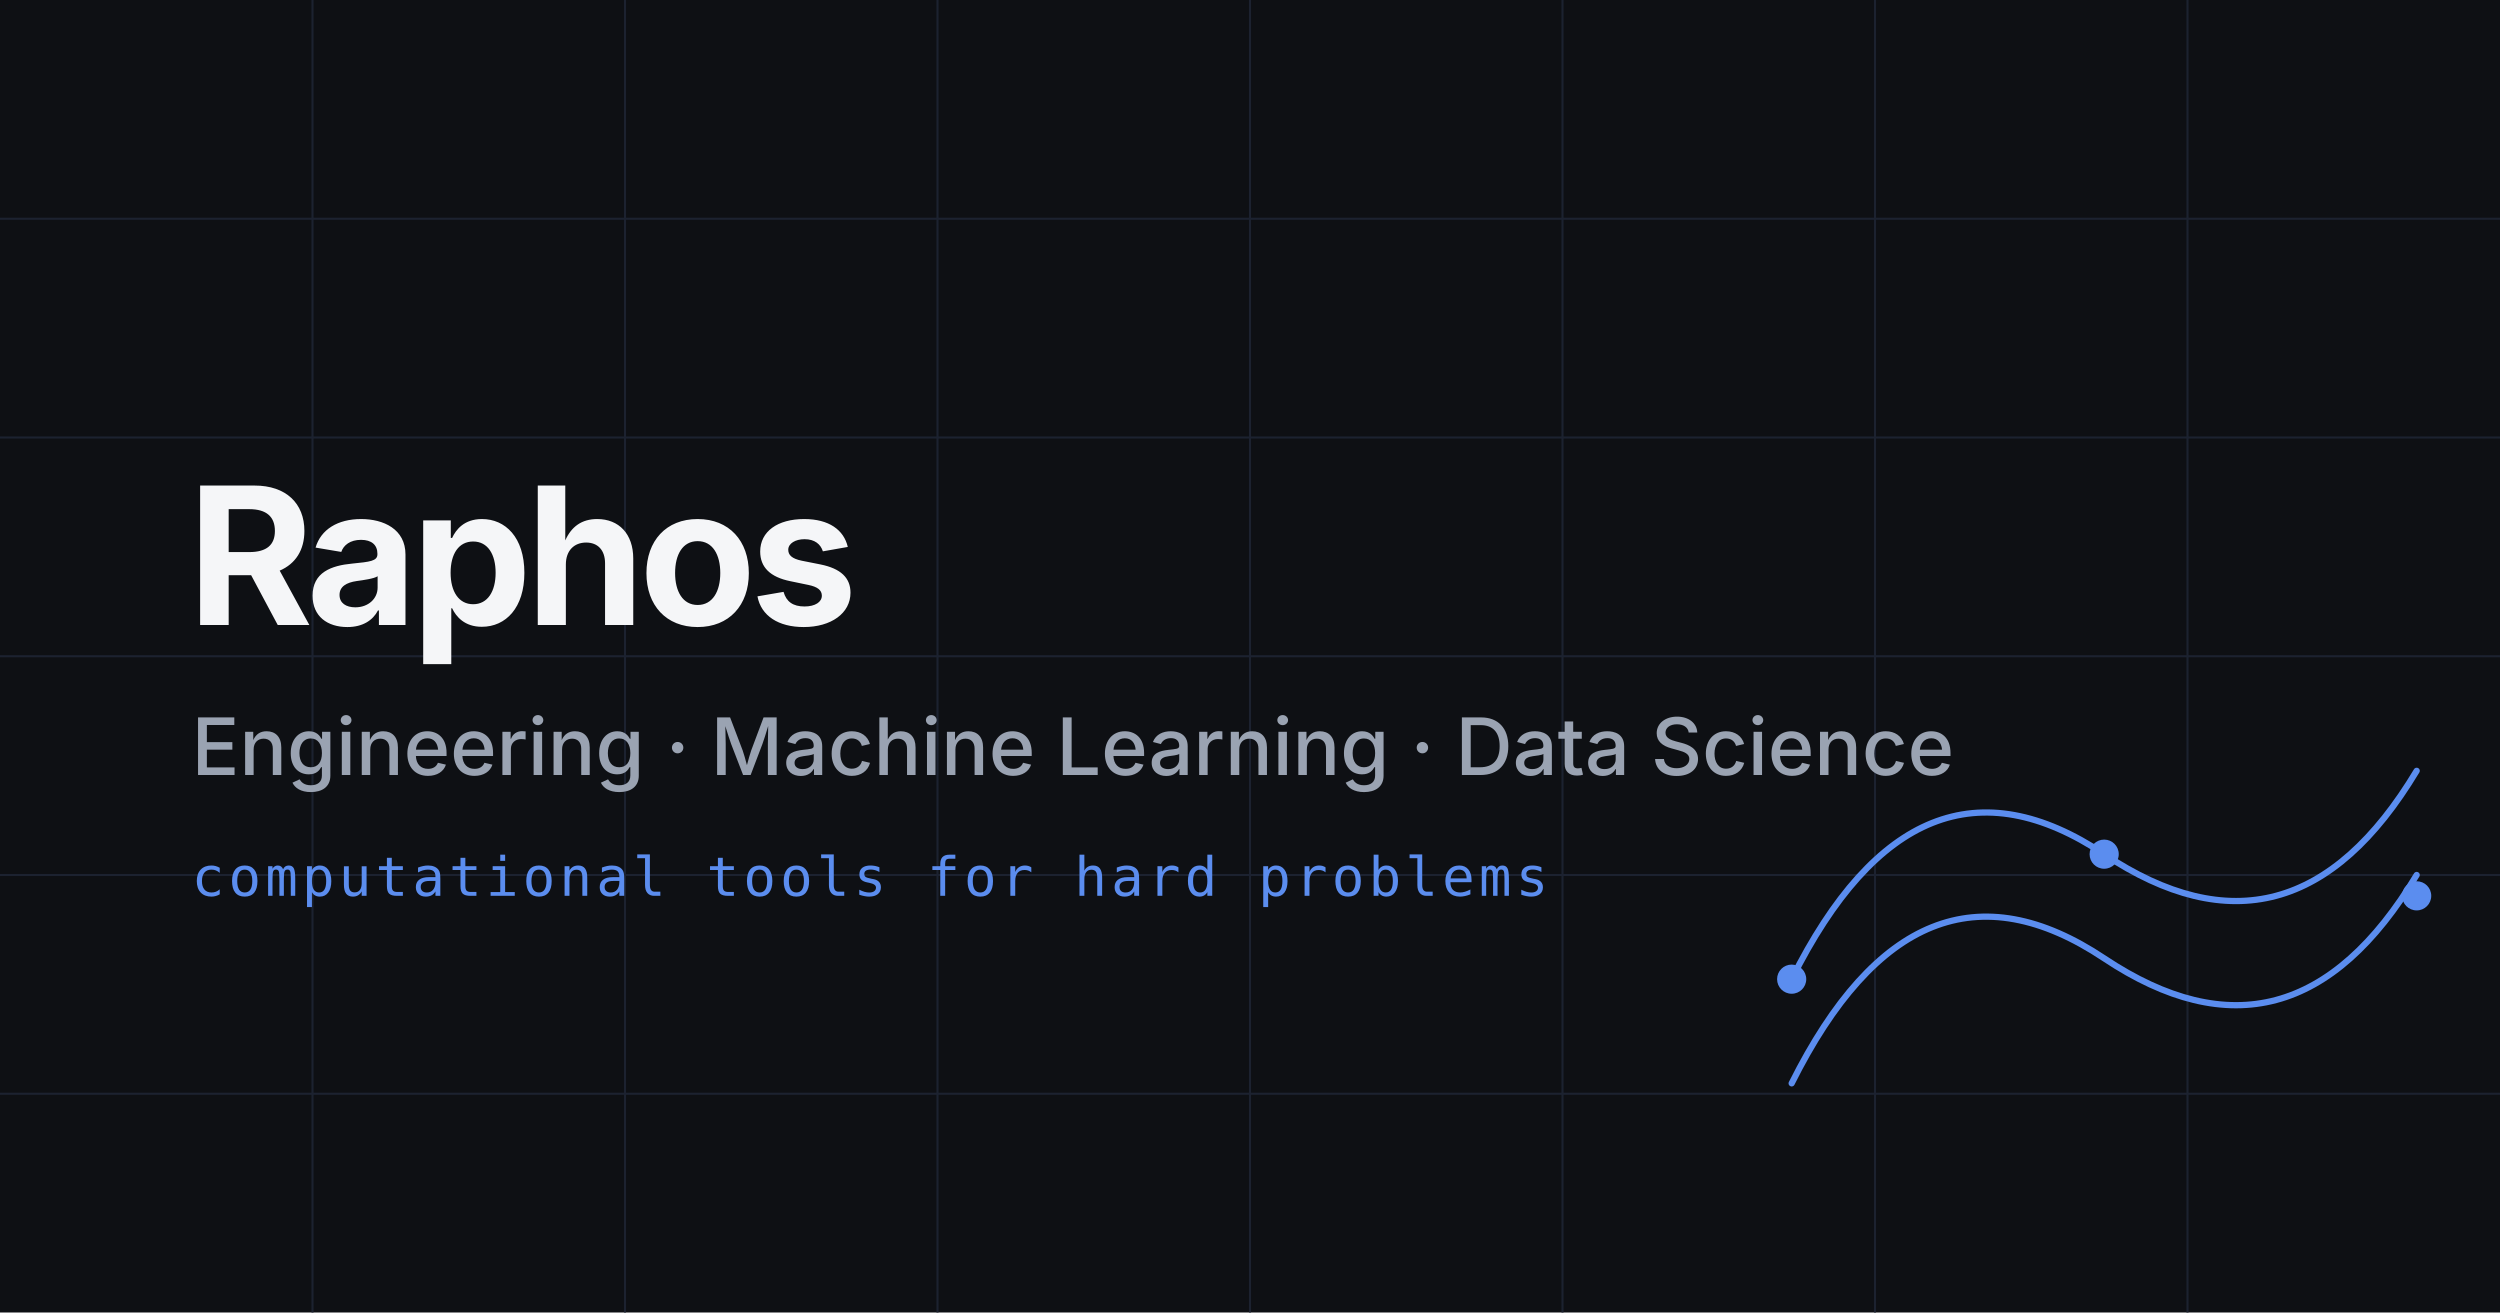
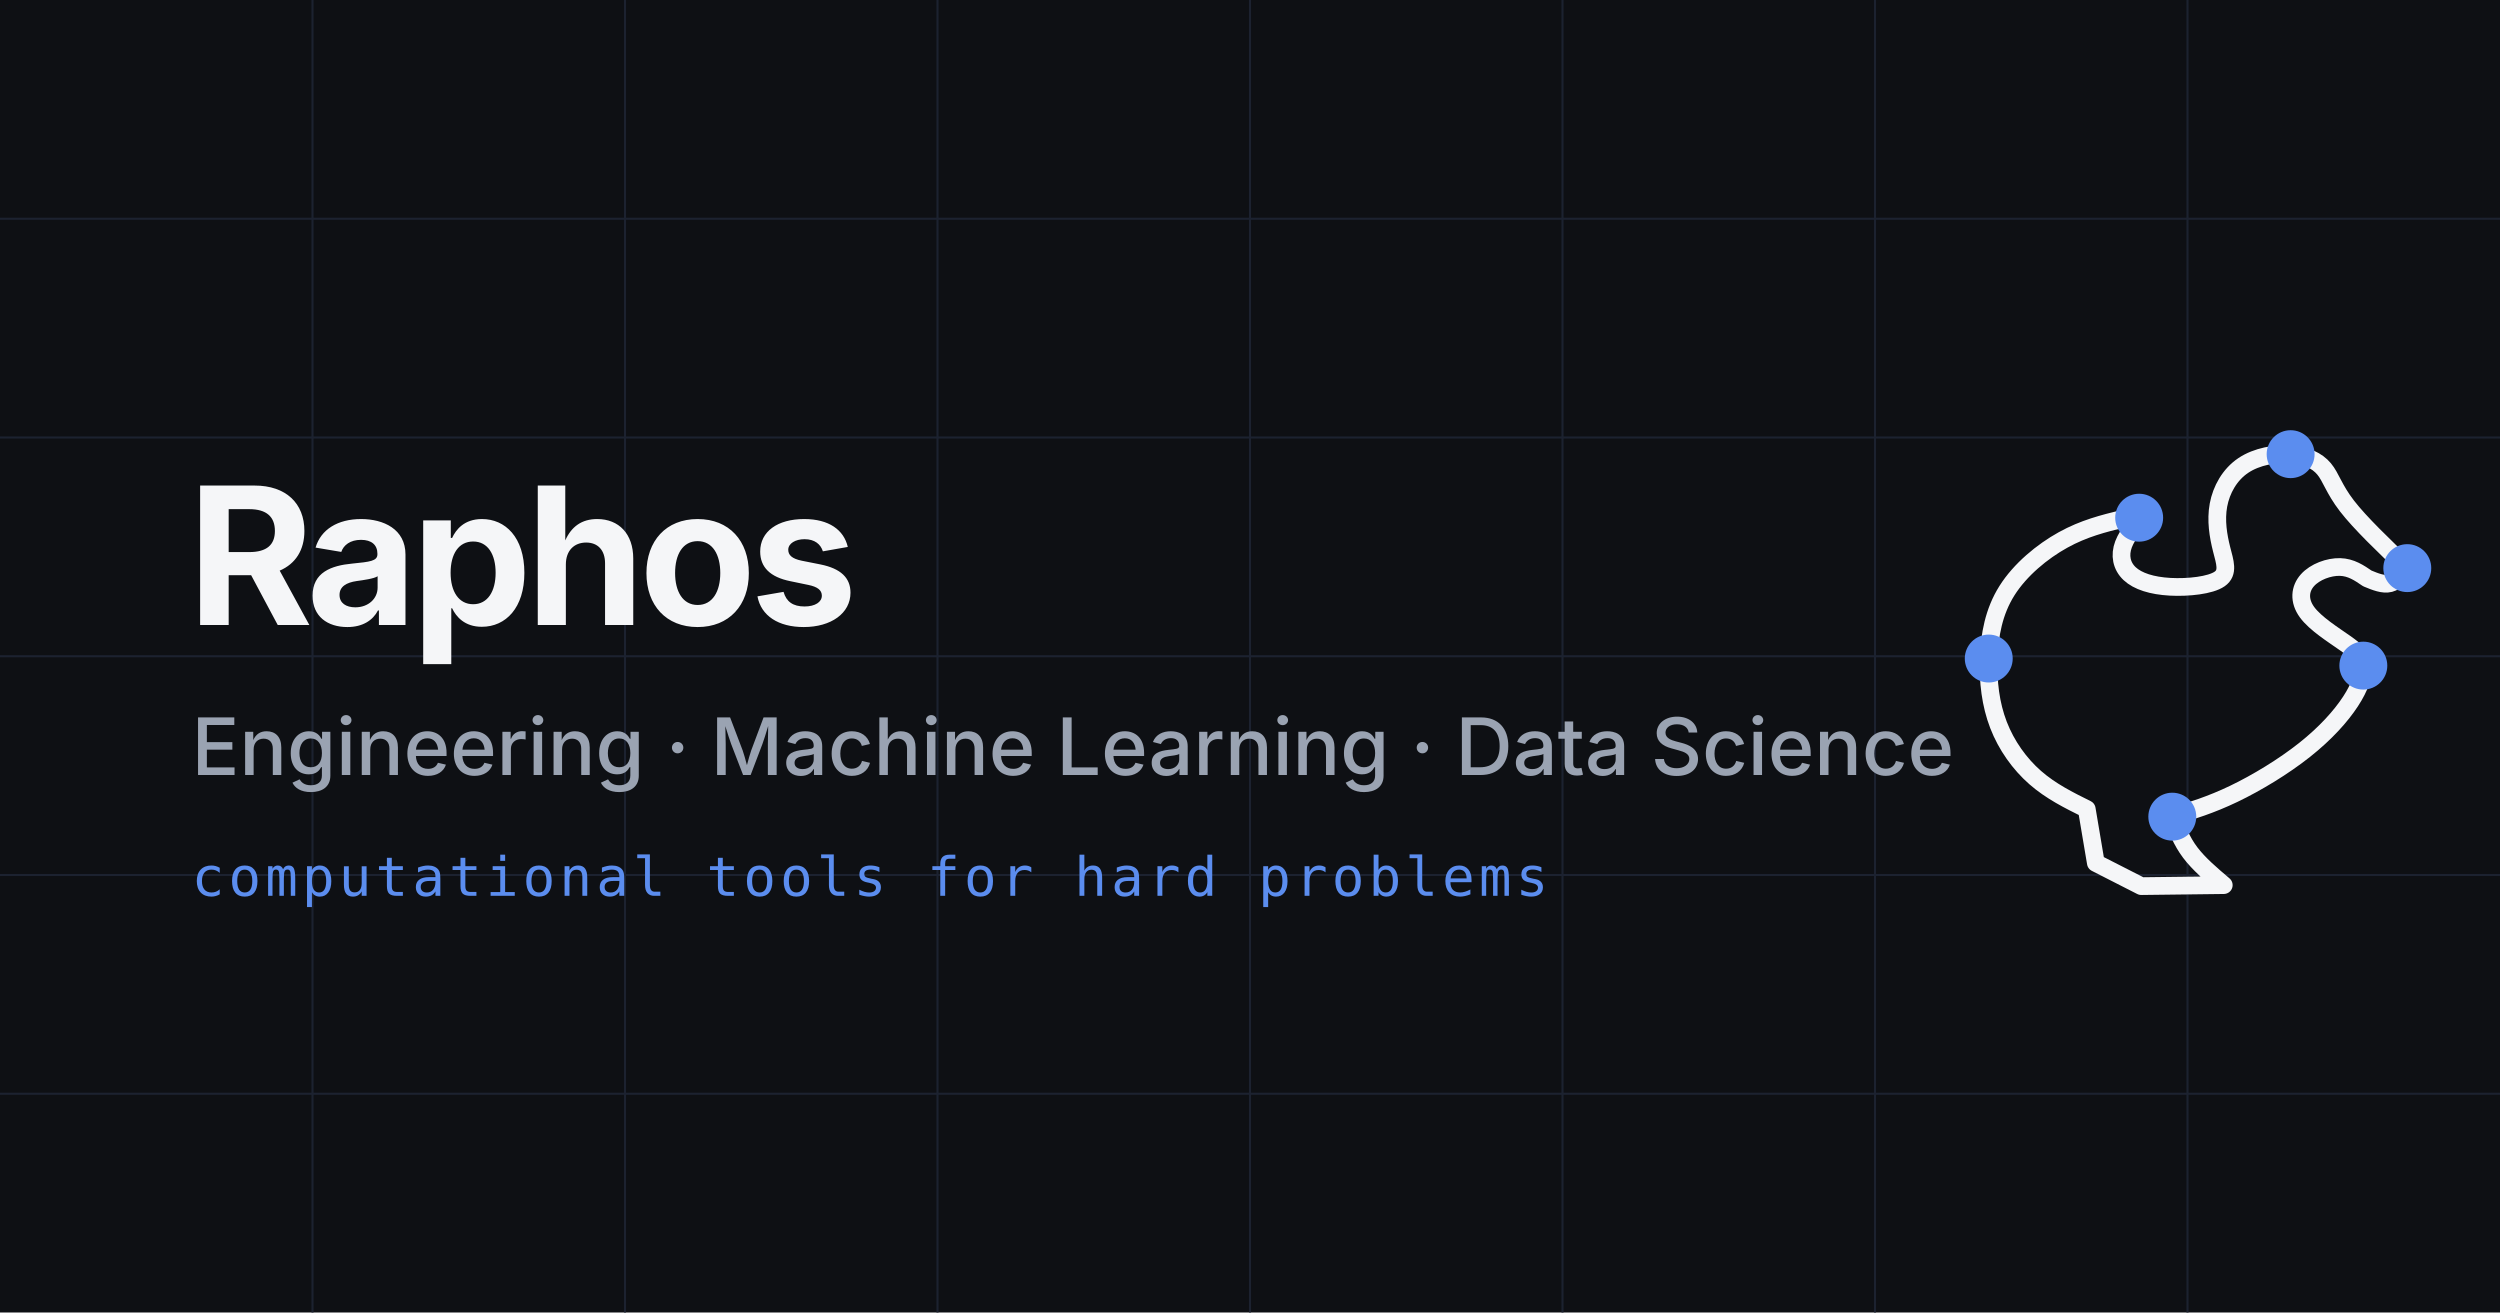
<svg xmlns="http://www.w3.org/2000/svg" width="1200" height="630" viewBox="0 0 1200 630">
  <rect width="1200" height="630" fill="#0e1014" />
  <g stroke="#1c2230" stroke-width="1">
    <g>
      <line x1="0" y1="105" x2="1200" y2="105" />
      <line x1="0" y1="210" x2="1200" y2="210" />
      <line x1="0" y1="315" x2="1200" y2="315" />
      <line x1="0" y1="420" x2="1200" y2="420" />
      <line x1="0" y1="525" x2="1200" y2="525" />
    </g>
    <g>
      <line x1="150" y1="0" x2="150" y2="630" />
      <line x1="300" y1="0" x2="300" y2="630" />
      <line x1="450" y1="0" x2="450" y2="630" />
      <line x1="600" y1="0" x2="600" y2="630" />
      <line x1="750" y1="0" x2="750" y2="630" />
      <line x1="900" y1="0" x2="900" y2="630" />
      <line x1="1050" y1="0" x2="1050" y2="630" />
    </g>
  </g>
  <text x="90" y="300" fill="#f5f6f8" font-family="Inter, Arial, sans-serif" font-size="92" font-weight="700" letter-spacing="-3">Raphos</text>
  <text x="92" y="372" fill="#9aa3b2" font-family="Inter, Arial, sans-serif" font-size="38" font-weight="500">Engineering · Machine Learning · Data Science</text>
  <text x="92" y="430" fill="#5b8def" font-family="SFMono-Regular, Consolas, monospace" font-size="26" letter-spacing="2">computational tools for hard problems</text>
-   <g stroke="#5b8def" stroke-width="3" fill="none" stroke-linecap="round">
-     <path d="M860 470 q60 -120 150 -60 q90 60 150 -40" />
-     <path d="M860 520 q60 -120 150 -60 q90 60 150 -40" />
-   </g>
-   <g fill="#5b8def">
-     <circle cx="860" cy="470" r="7" />
-     <circle cx="1010" cy="410" r="7" />
-     <circle cx="1160" cy="430" r="7" />
+   <g transform="translate(932.5 201.3) scale(10)">
+     <path d="m 11.02,19.067 c 0.924,-0.281 1.849,-0.563 2.952,-1.093 1.103,-0.529 2.386,-1.306 3.395,-2.106 1.009,-0.799 1.745,-1.621 2.206,-2.326 0.462,-0.705 0.65,-1.295 0.613,-1.719 -0.037,-0.424 -0.302,-0.683 -0.867,-1.081 -0.564,-0.398 -1.428,-0.934 -1.832,-1.488 -0.403,-0.554 -0.344,-1.125 0.021,-1.533 0.364,-0.408 1.031,-0.649 1.562,-0.635 0.53,0.014 0.92,0.28 1.312,0.548 0.381,0.158 0.765,0.316 1.083,0.233 C 21.784,7.785 22.041,7.462 22.299,7.139 21.165,6.054 20.034,4.972 19.402,4.153 18.771,3.333 18.642,2.779 18.305,2.377 17.969,1.974 17.421,1.724 16.698,1.674 c -0.723,-0.05 -1.621,0.102 -2.272,0.54 -0.651,0.438 -1.053,1.162 -1.19,1.9 -0.136,0.738 -0.008,1.488 0.15,2.114 0.159,0.625 0.347,1.126 -0.093,1.432 C 12.853,7.967 11.784,8.083 10.911,8.035 10.039,7.986 9.364,7.772 8.973,7.406 8.583,7.041 8.481,6.523 8.681,5.994 8.882,5.466 9.387,4.93 9.434,4.724 9.482,4.519 9.07,4.644 8.66,4.769 7.719,5.001 6.779,5.233 5.778,5.787 4.776,6.341 3.716,7.217 3.083,8.223 2.449,9.229 2.244,10.363 2.206,11.476 c -0.038,1.113 0.09,2.202 0.471,3.19 0.381,0.987 1.014,1.872 1.763,2.528 0.749,0.656 1.61,1.084 2.474,1.512 0,0 0.436,2.586 0.436,2.586 0,0 2.181,1.112 2.181,1.112 0,0 3.96,-0.048 3.96,-0.048 -0.602,-0.511 -1.201,-1.02 -1.613,-1.568 -0.413,-0.548 -0.636,-1.136 -0.859,-1.721 z" fill="none" stroke="#f5f6f8" stroke-width="0.85" stroke-linejoin="round" />
+     <g fill="#5b8def">
+       <circle cx="16.7" cy="1.67" r="1.15" />
+       <circle cx="22.3" cy="7.14" r="1.15" />
+       <circle cx="20.19" cy="11.82" r="1.15" />
+       <circle cx="9.43" cy="4.72" r="1.15" />
+       <circle cx="2.21" cy="11.48" r="1.15" />
+       <circle cx="11.02" cy="19.07" r="1.15" />
+     </g>
  </g>
</svg>
